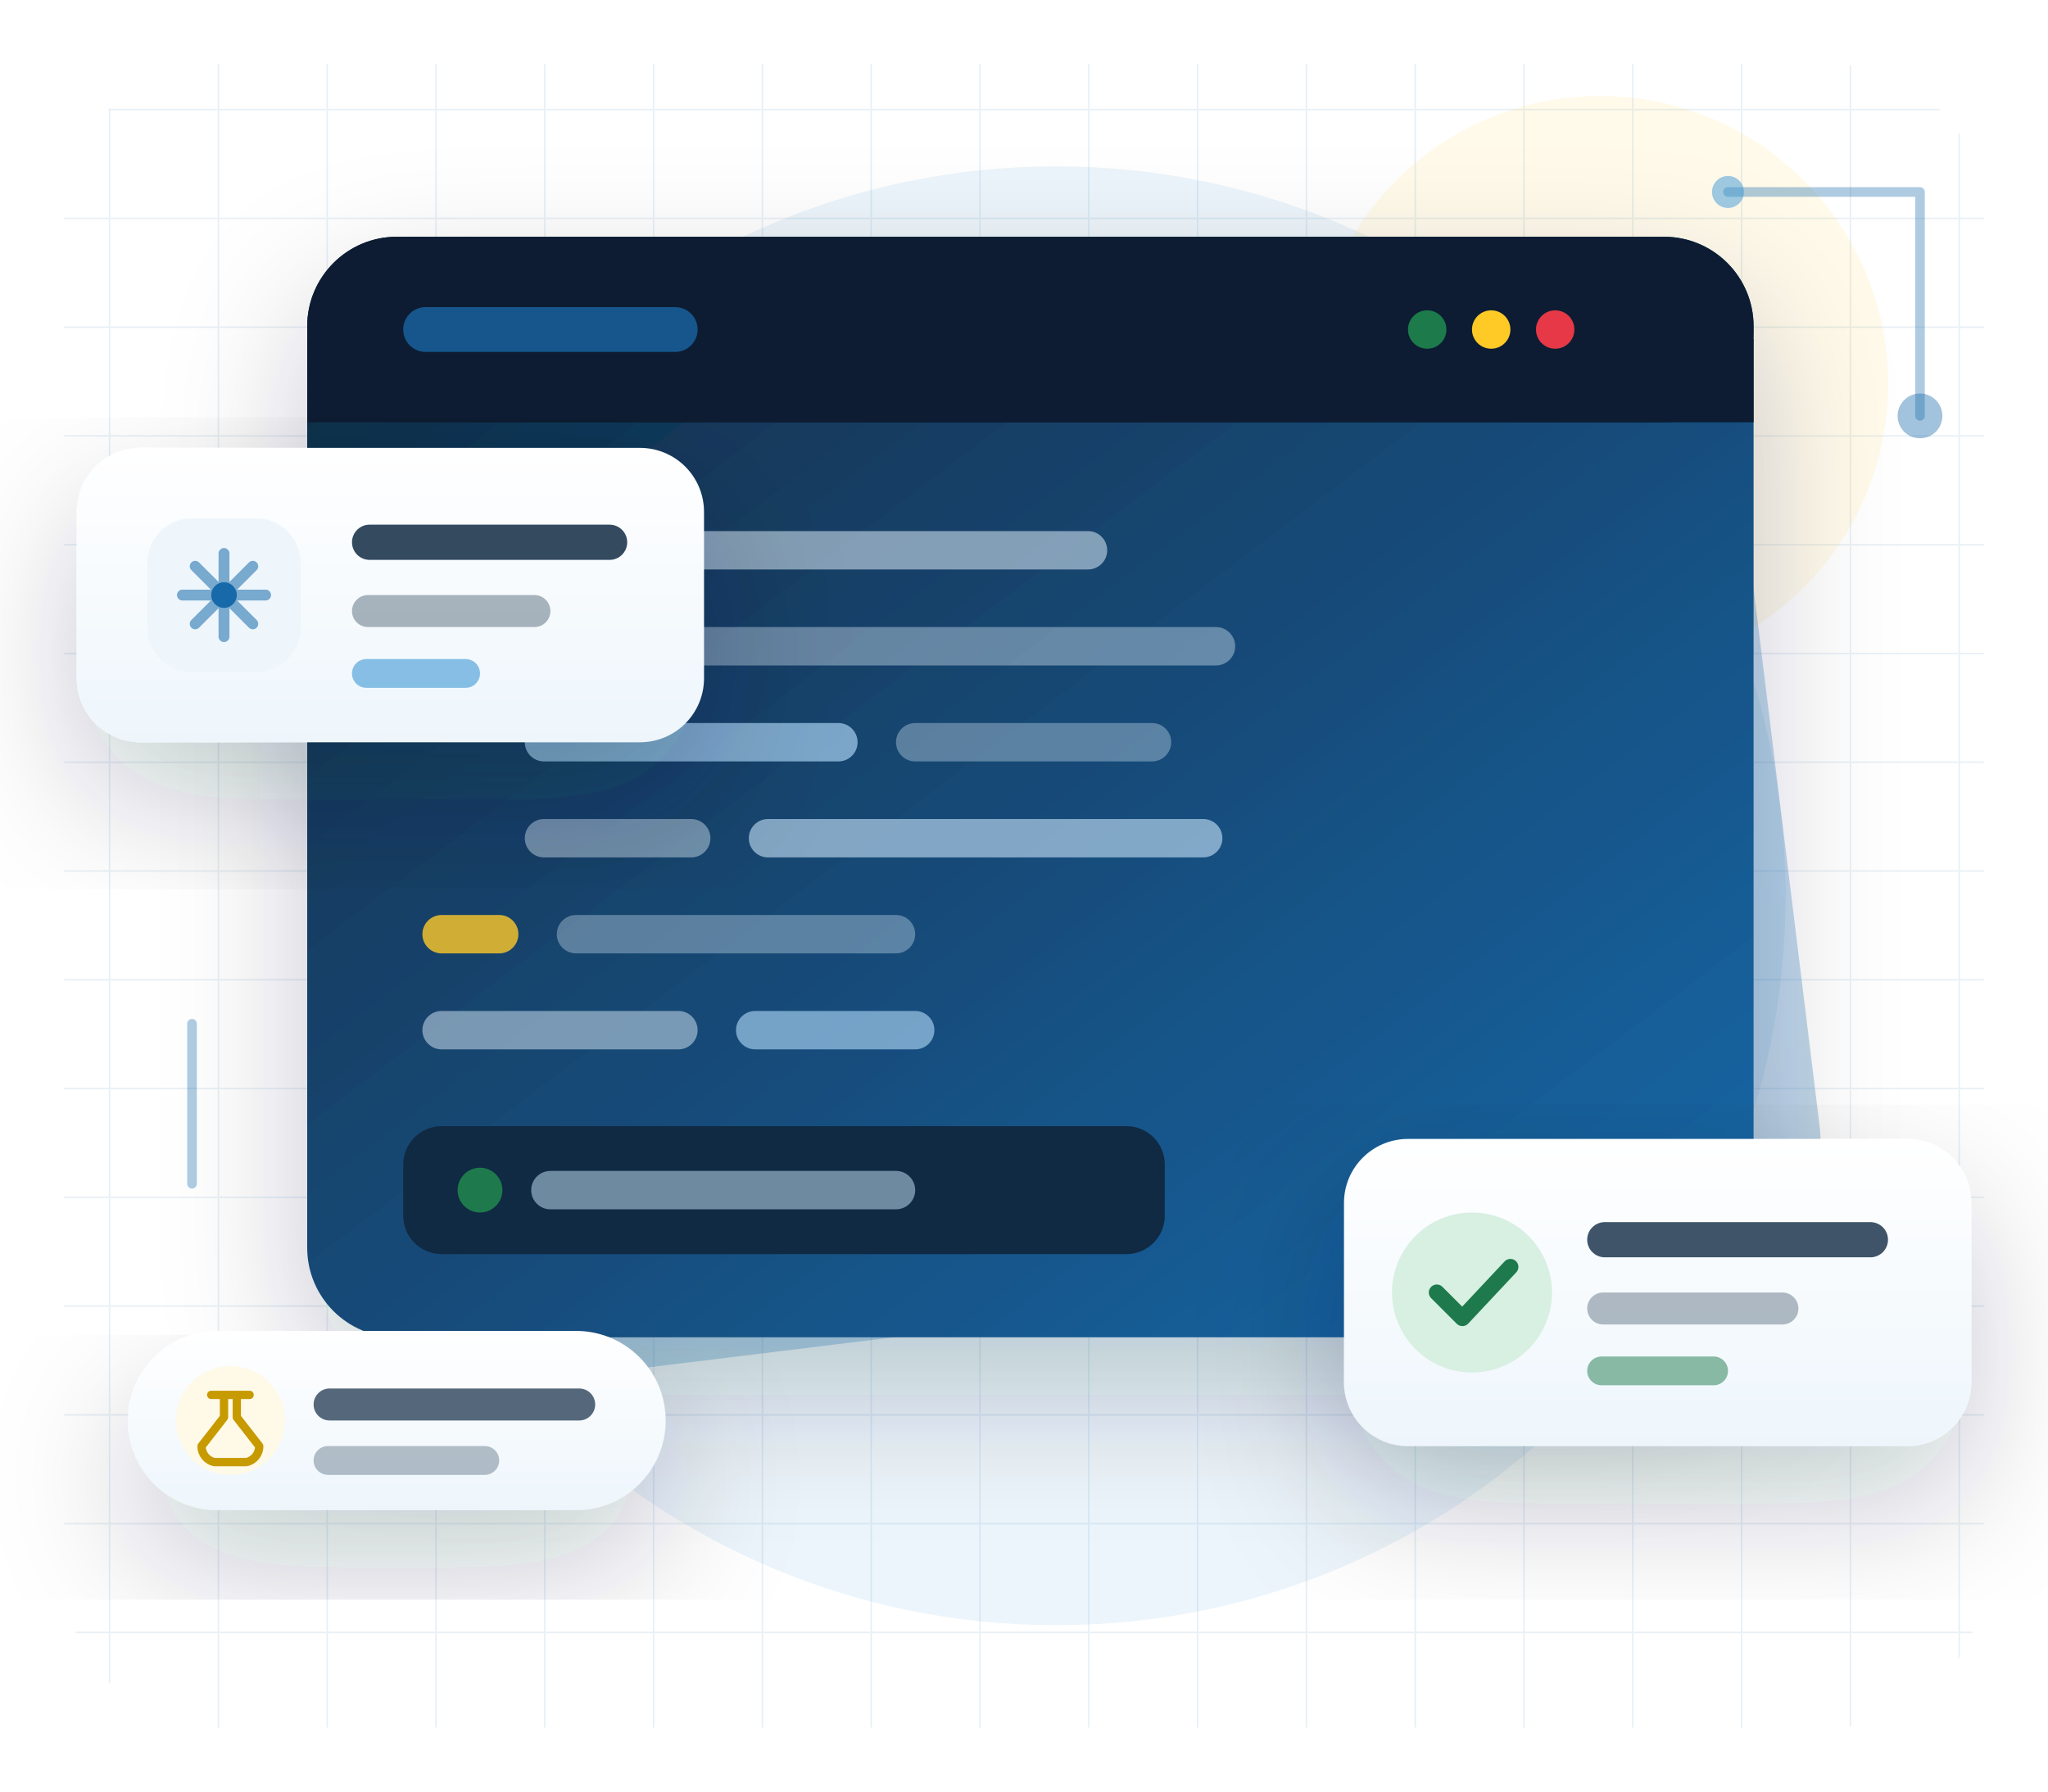
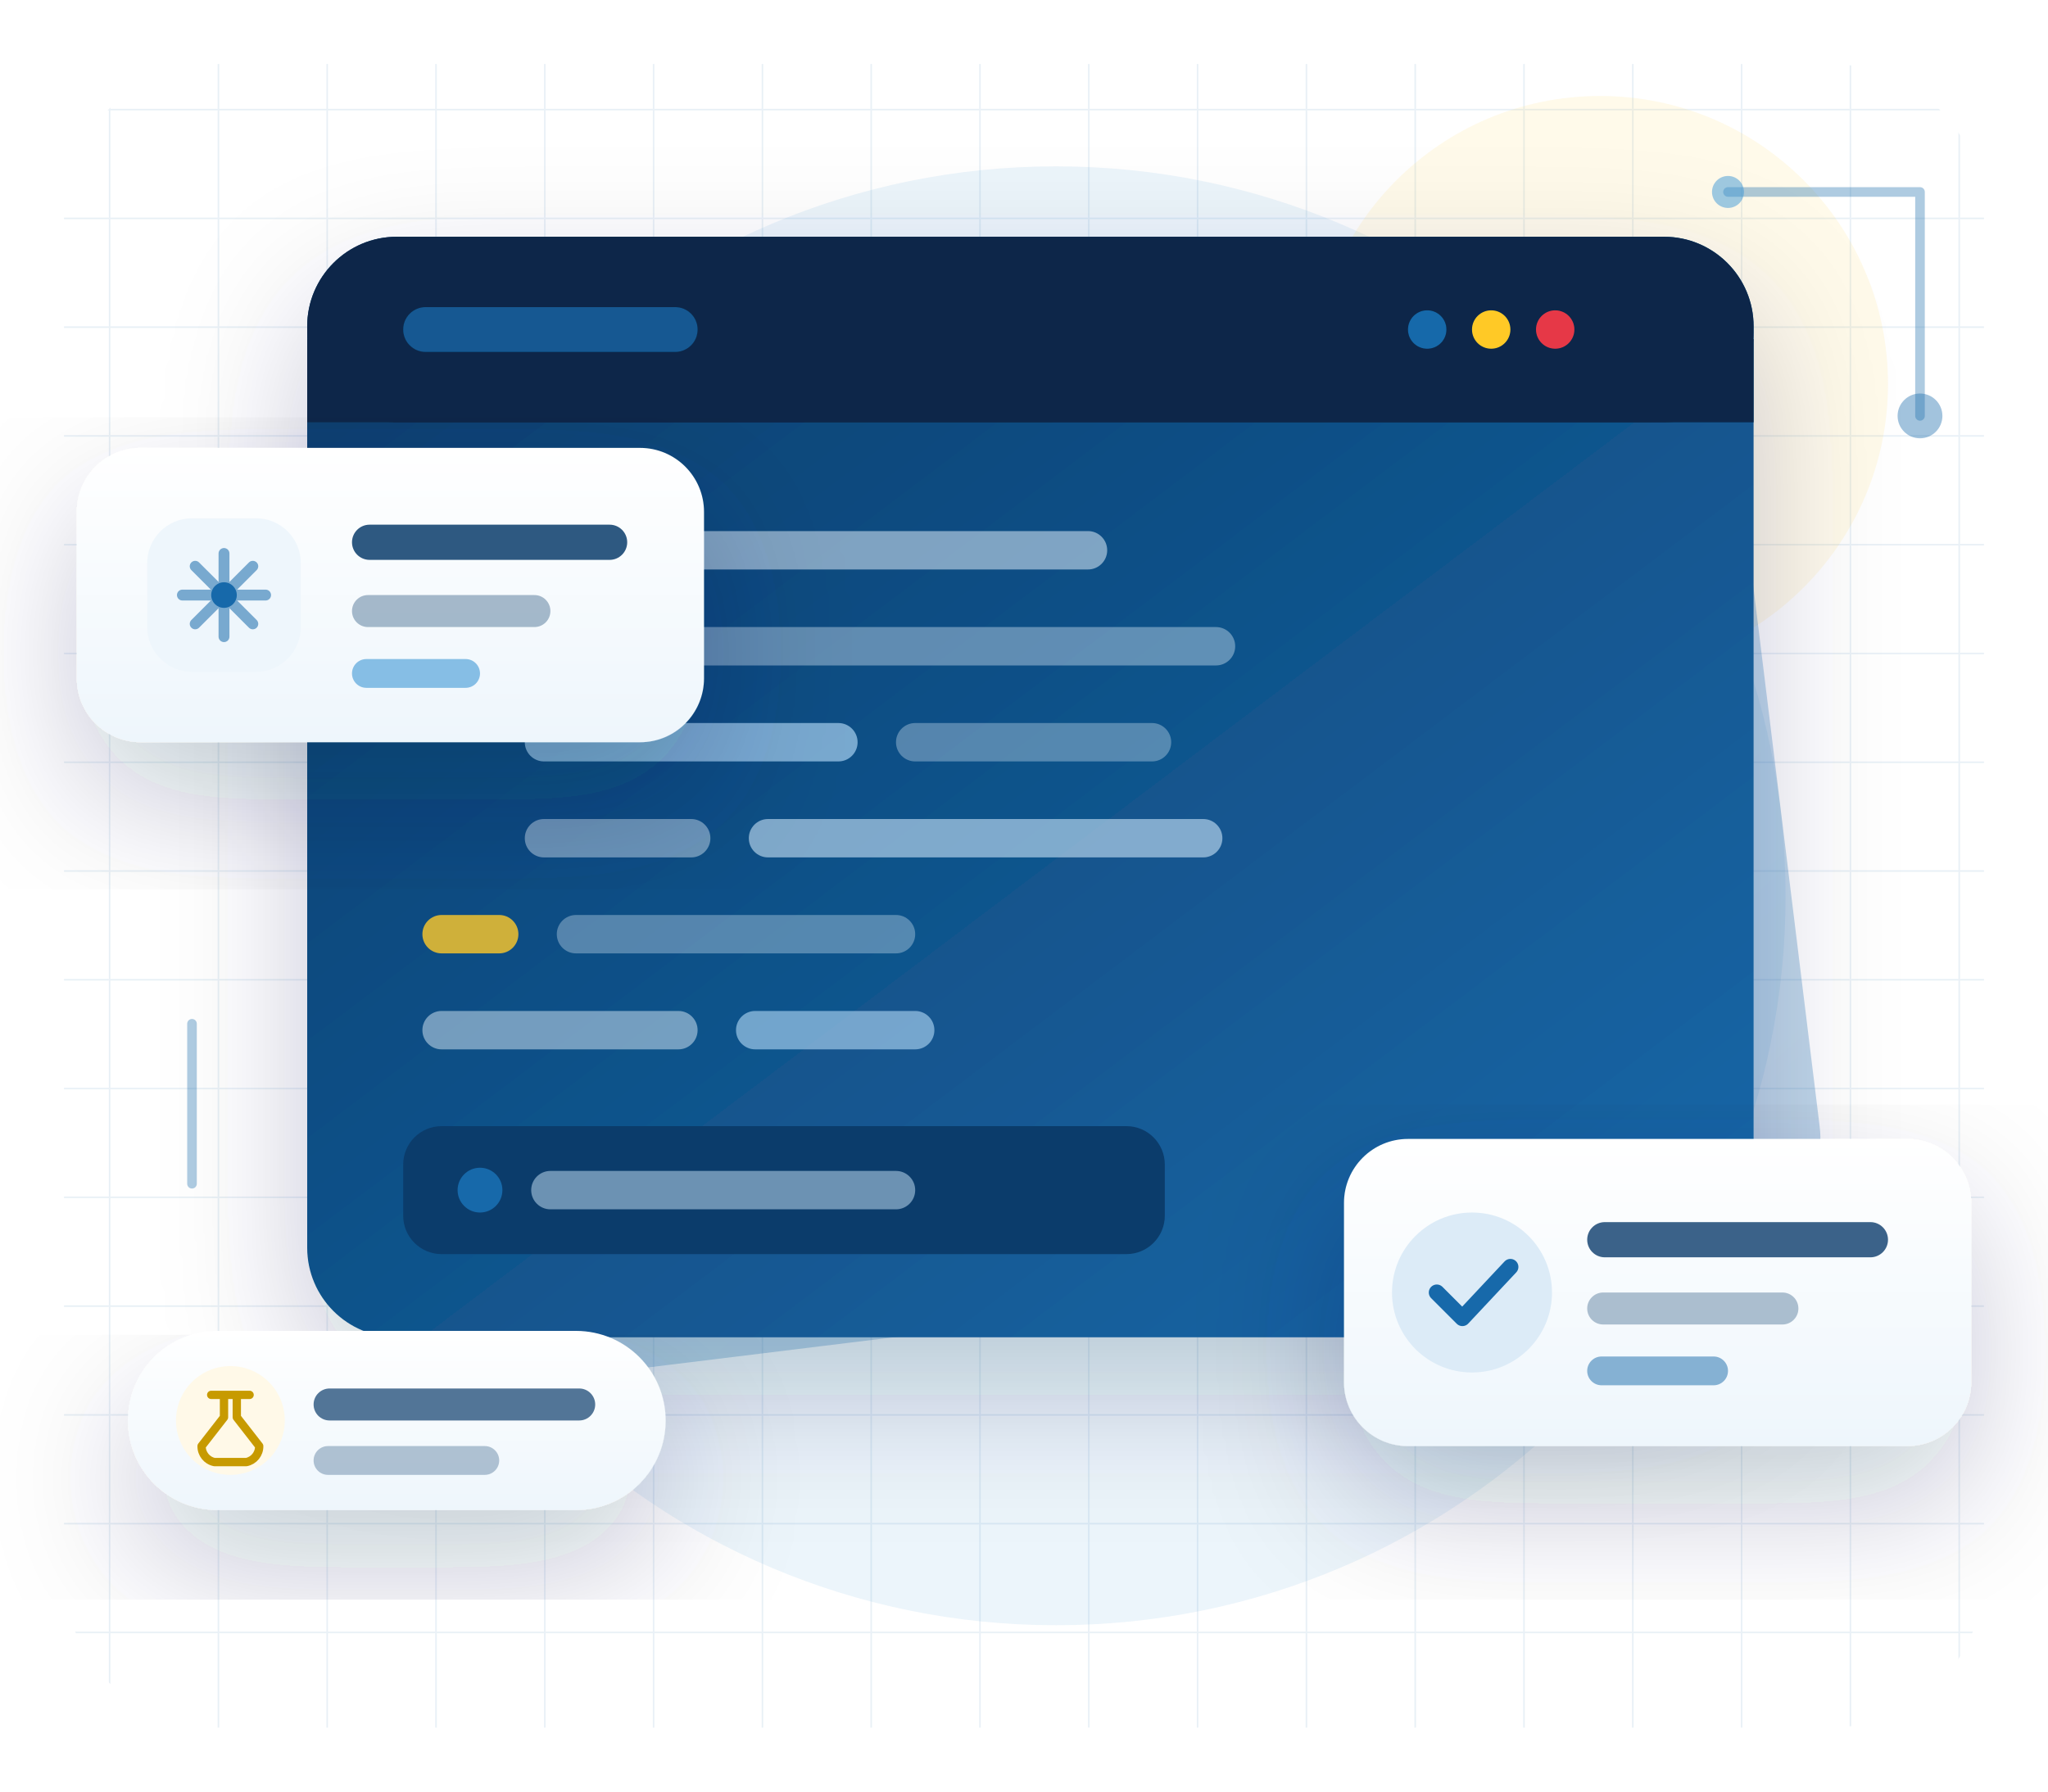
<svg xmlns="http://www.w3.org/2000/svg" viewBox="0 0 640 560" role="img" aria-label="رسم توضيحي تقني يمثل بيئة تعلم برمجية">
  <defs>
    <linearGradient id="navy" x1="0" y1="0" x2="1" y2="1">
-       <stop offset="0" stop-color="#102A43" />
+       <stop offset="0" stop-color="#0B3C6B" />
      <stop offset="1" stop-color="#1769AA" />
    </linearGradient>
    <linearGradient id="teal" x1="0" y1="0" x2="1" y2="1">
      <stop offset="0" stop-color="#3E97D6" />
      <stop offset="1" stop-color="#1769AA" />
    </linearGradient>
    <linearGradient id="card" x1="0" y1="0" x2="0" y2="1">
      <stop offset="0" stop-color="#FFFFFF" />
      <stop offset="1" stop-color="#EEF6FC" />
    </linearGradient>
    <filter id="shadow" x="-30%" y="-30%" width="160%" height="180%">
-       <feDropShadow dx="0" dy="18" stdDeviation="22" flood-color="#0B1F33" flood-opacity="0.22" />
+       <feDropShadow dx="0" dy="18" stdDeviation="22" flood-color="#07284A" flood-opacity="0.22" />
    </filter>
    <pattern id="grid" width="34" height="34" patternUnits="userSpaceOnUse">
      <path d="M34 0 H0 V34" fill="none" stroke="#1769AA" stroke-opacity="0.09" stroke-width="1" />
    </pattern>
  </defs>
  <rect x="20" y="20" width="600" height="520" rx="48" fill="url(#grid)" />
  <circle cx="330" cy="280" r="228" fill="#3E97D6" opacity="0.10" />
  <circle cx="500" cy="120" r="90" fill="#FFC928" opacity="0.10" />
  <g transform="rotate(-7 320 280)">
    <rect x="118" y="112" width="440" height="300" rx="30" fill="url(#teal)" opacity="0.28" />
  </g>
  <g filter="url(#shadow)">
    <rect x="96" y="74" width="452" height="344" rx="28" fill="url(#navy)" />
-     <rect x="96" y="74" width="452" height="58" rx="28" fill="#0B1F33" />
-     <rect x="96" y="106" width="452" height="26" fill="#0B1F33" />
+     <rect x="96" y="74" width="452" height="58" rx="28" fill="#07284A" />
+     <rect x="96" y="106" width="452" height="26" fill="#07284A" />
    <circle cx="486" cy="103" r="6" fill="#E63946" />
    <circle cx="466" cy="103" r="6" fill="#FFC928" />
-     <circle cx="446" cy="103" r="6" fill="#1E7A4C" />
+     <circle cx="446" cy="103" r="6" fill="#1769AA" />
    <rect x="126" y="96" width="92" height="14" rx="7" fill="#1769AA" opacity="0.75" />
  </g>
  <g>
    <rect x="132" y="166" width="70" height="12" rx="6" fill="#BBD8EF" opacity="0.9" />
    <rect x="214" y="166" width="132" height="12" rx="6" fill="#DCEBF7" opacity="0.55" />
    <rect x="132" y="196" width="46" height="12" rx="6" fill="#FFC928" opacity="0.85" />
    <rect x="190" y="196" width="196" height="12" rx="6" fill="#DCEBF7" opacity="0.4" />
    <rect x="164" y="226" width="104" height="12" rx="6" fill="#9CC7E8" opacity="0.75" />
    <rect x="280" y="226" width="86" height="12" rx="6" fill="#DCEBF7" opacity="0.35" />
    <rect x="164" y="256" width="58" height="12" rx="6" fill="#DCEBF7" opacity="0.45" />
    <rect x="234" y="256" width="148" height="12" rx="6" fill="#BBD8EF" opacity="0.65" />
    <rect x="132" y="286" width="30" height="12" rx="6" fill="#FFC928" opacity="0.8" />
    <rect x="174" y="286" width="112" height="12" rx="6" fill="#DCEBF7" opacity="0.35" />
    <rect x="132" y="316" width="86" height="12" rx="6" fill="#DCEBF7" opacity="0.5" />
    <rect x="230" y="316" width="62" height="12" rx="6" fill="#9CC7E8" opacity="0.7" />
  </g>
-   <rect x="126" y="352" width="238" height="40" rx="12" fill="#102A43" />
-   <circle cx="150" cy="372" r="7" fill="#1E7A4C" />
+   <rect x="126" y="352" width="238" height="40" rx="12" fill="#0B3C6B" />
+   <circle cx="150" cy="372" r="7" fill="#1769AA" />
  <rect x="166" y="366" width="120" height="12" rx="6" fill="#BBD8EF" opacity="0.55" />
  <g filter="url(#shadow)">
    <rect x="24" y="140" width="196" height="92" rx="20" fill="url(#card)" />
  </g>
  <rect x="46" y="162" width="48" height="48" rx="14" fill="#EEF6FC" />
  <g transform="translate(70 186)" fill="none" stroke="#1769AA" stroke-width="3.4" stroke-linecap="round">
    <path d="M0 -13 L0 13 M-13 0 L13 0 M-9 -9 L9 9 M9 -9 L-9 9" opacity="0.55" />
    <circle cx="0" cy="0" r="4" fill="#1769AA" stroke="none" />
  </g>
-   <rect x="110" y="164" width="86" height="11" rx="5.5" fill="#102A43" opacity="0.85" />
-   <rect x="110" y="186" width="62" height="10" rx="5" fill="#102A43" opacity="0.35" />
+   <rect x="110" y="164" width="86" height="11" rx="5.5" fill="#0B3C6B" opacity="0.85" />
+   <rect x="110" y="186" width="62" height="10" rx="5" fill="#0B3C6B" opacity="0.35" />
  <rect x="110" y="206" width="40" height="9" rx="4.5" fill="#3E97D6" opacity="0.6" />
  <g filter="url(#shadow)">
    <rect x="420" y="356" width="196" height="96" rx="20" fill="url(#card)" />
  </g>
-   <circle cx="460" cy="404" r="25" fill="#D7F0E1" />
-   <path d="M449 404 L457 412 L472 396" fill="none" stroke="#1E7A4C" stroke-width="5" stroke-linecap="round" stroke-linejoin="round" />
-   <rect x="496" y="382" width="94" height="11" rx="5.5" fill="#102A43" opacity="0.8" />
-   <rect x="496" y="404" width="66" height="10" rx="5" fill="#102A43" opacity="0.32" />
-   <rect x="496" y="424" width="44" height="9" rx="4.5" fill="#1E7A4C" opacity="0.5" />
+   <circle cx="460" cy="404" r="25" fill="#DCEBF7" />
+   <path d="M449 404 L457 412 L472 396" fill="none" stroke="#1769AA" stroke-width="5" stroke-linecap="round" stroke-linejoin="round" />
+   <rect x="496" y="382" width="94" height="11" rx="5.5" fill="#0B3C6B" opacity="0.8" />
+   <rect x="496" y="404" width="66" height="10" rx="5" fill="#0B3C6B" opacity="0.32" />
+   <rect x="496" y="424" width="44" height="9" rx="4.5" fill="#1769AA" opacity="0.5" />
  <g filter="url(#shadow)">
    <rect x="40" y="416" width="168" height="56" rx="28" fill="url(#card)" />
  </g>
  <circle cx="72" cy="444" r="17" fill="#FFF9E8" />
  <path d="M66 436 H78 M70 436 V443 L63 452 A5 5 0 0 0 67 457 H77 A5 5 0 0 0 81 452 L74 443 V436" fill="none" stroke="#C79A00" stroke-width="2.6" stroke-linecap="round" stroke-linejoin="round" />
-   <rect x="98" y="434" width="88" height="10" rx="5" fill="#102A43" opacity="0.7" />
-   <rect x="98" y="452" width="58" height="9" rx="4.5" fill="#102A43" opacity="0.3" />
+   <rect x="98" y="434" width="88" height="10" rx="5" fill="#0B3C6B" opacity="0.7" />
+   <rect x="98" y="452" width="58" height="9" rx="4.5" fill="#0B3C6B" opacity="0.3" />
  <g fill="none" stroke="#1769AA" stroke-width="3" opacity="0.35" stroke-linecap="round">
    <path d="M540 60 H600 M600 60 V130" />
    <path d="M60 320 V370" />
  </g>
  <circle cx="600" cy="130" r="7" fill="#1769AA" opacity="0.4" />
  <circle cx="540" cy="60" r="5" fill="#3E97D6" opacity="0.5" />
</svg>
